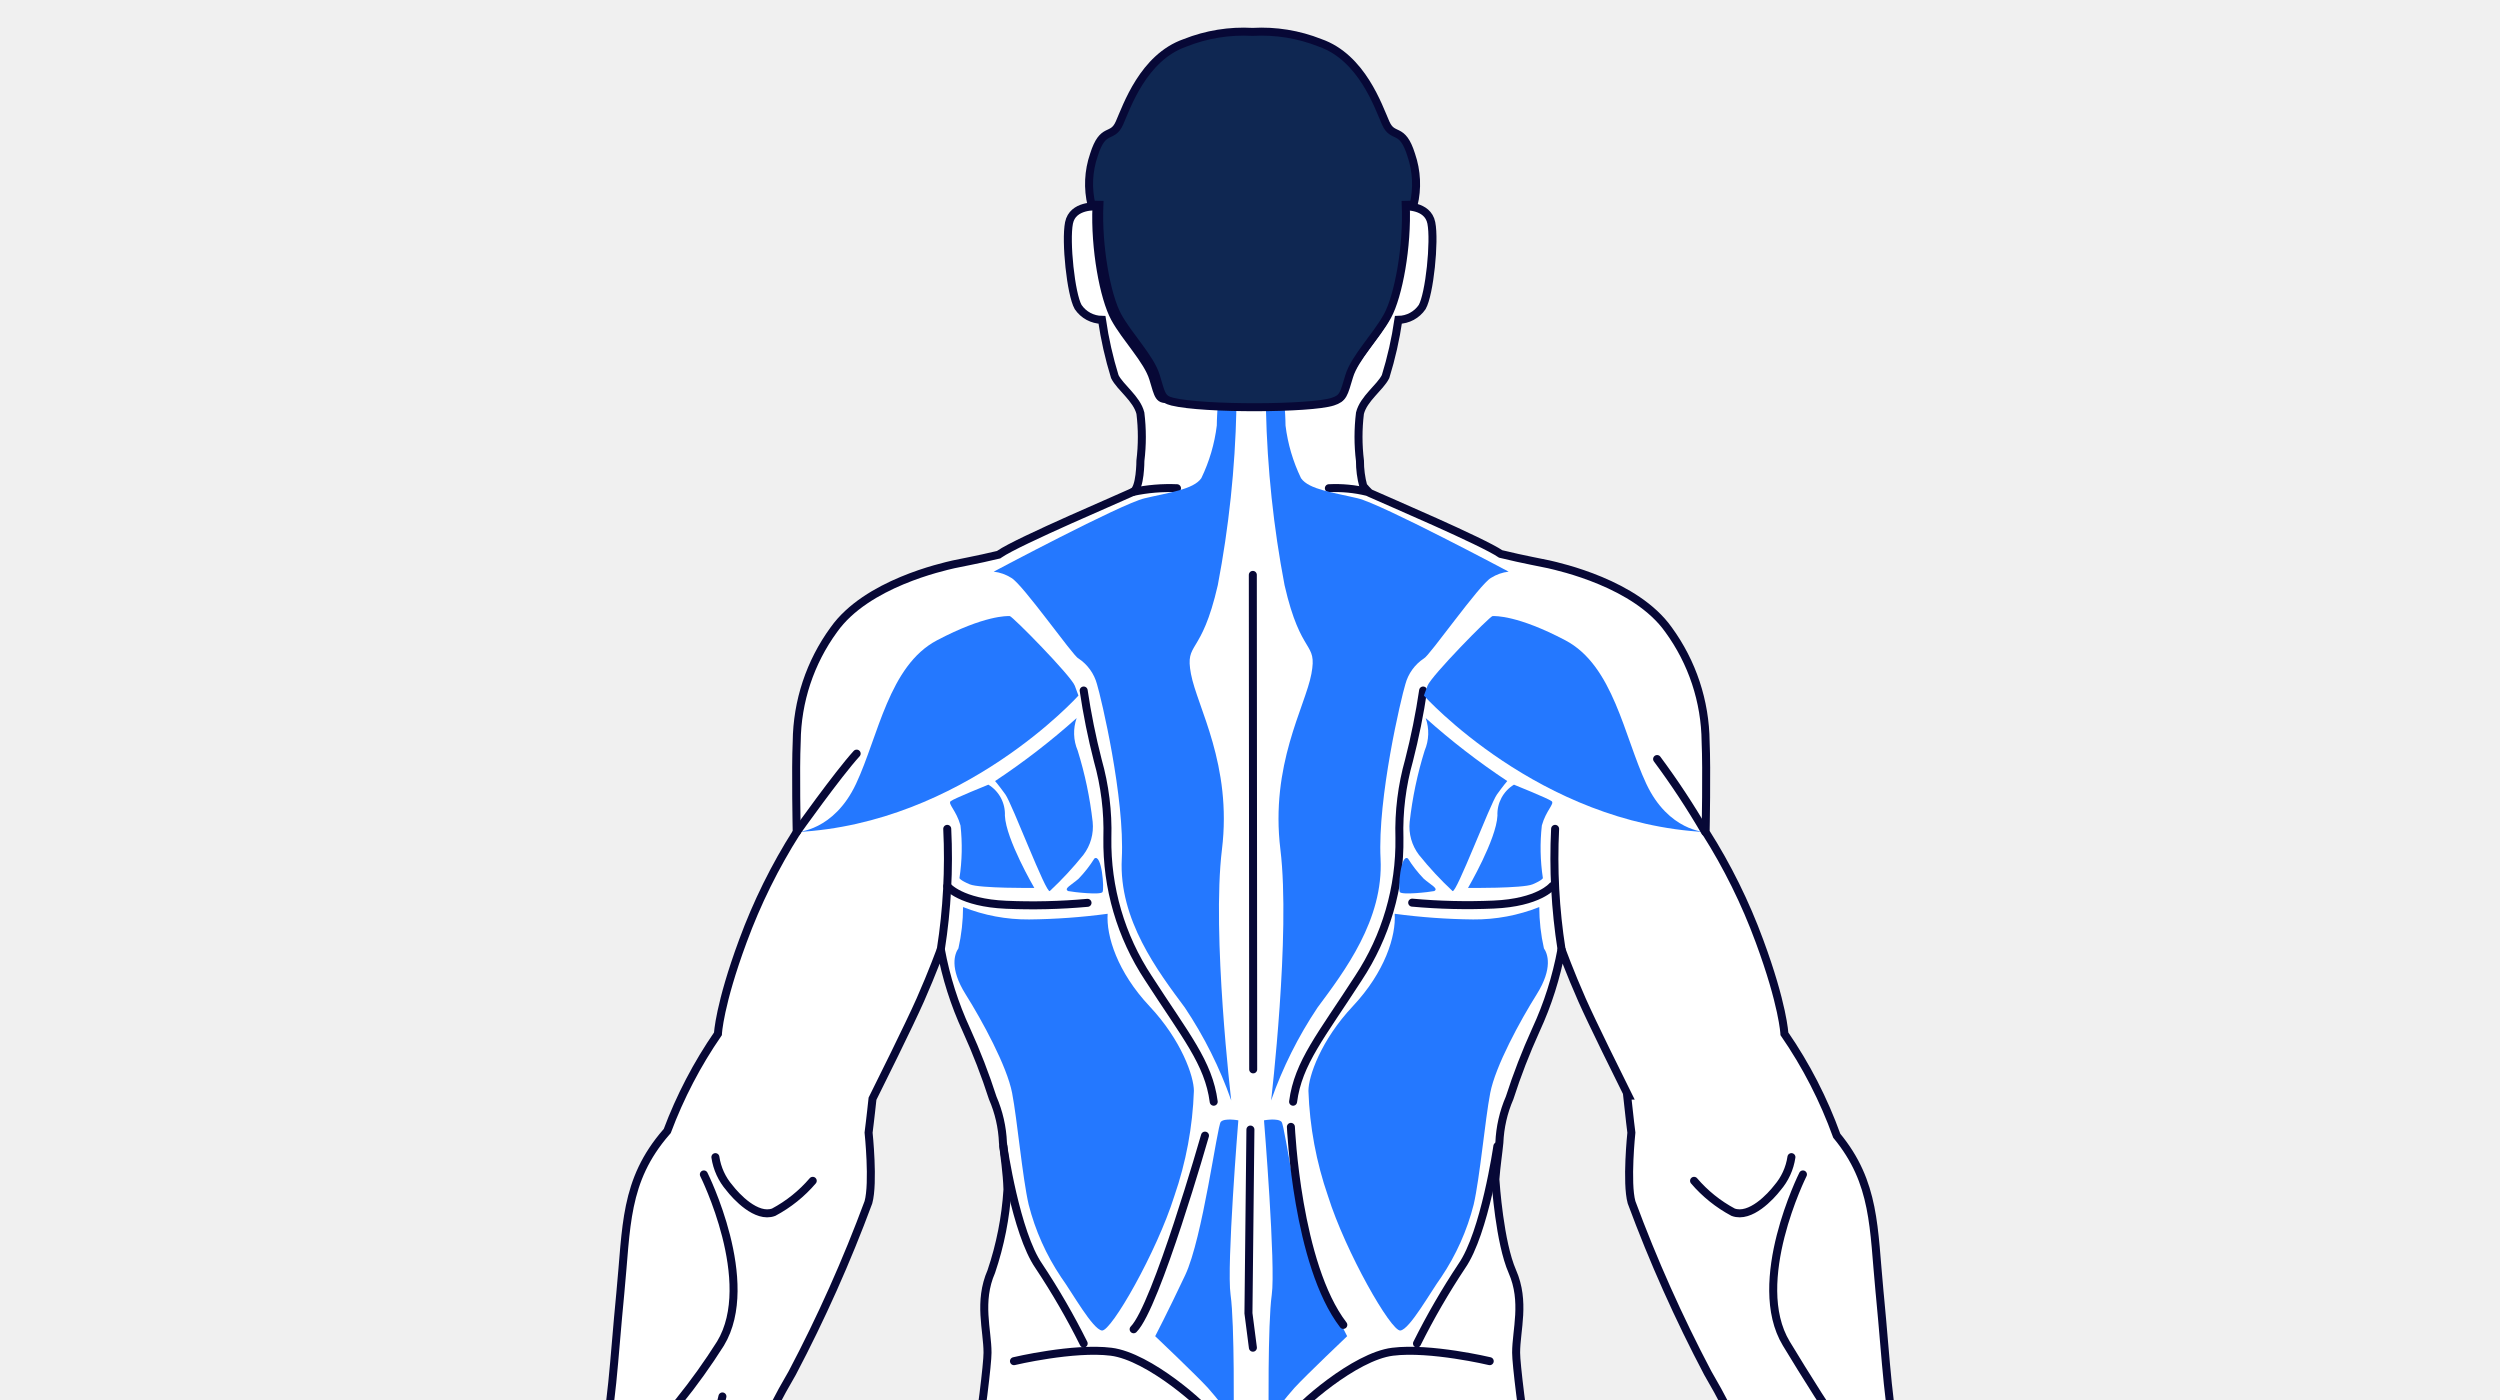
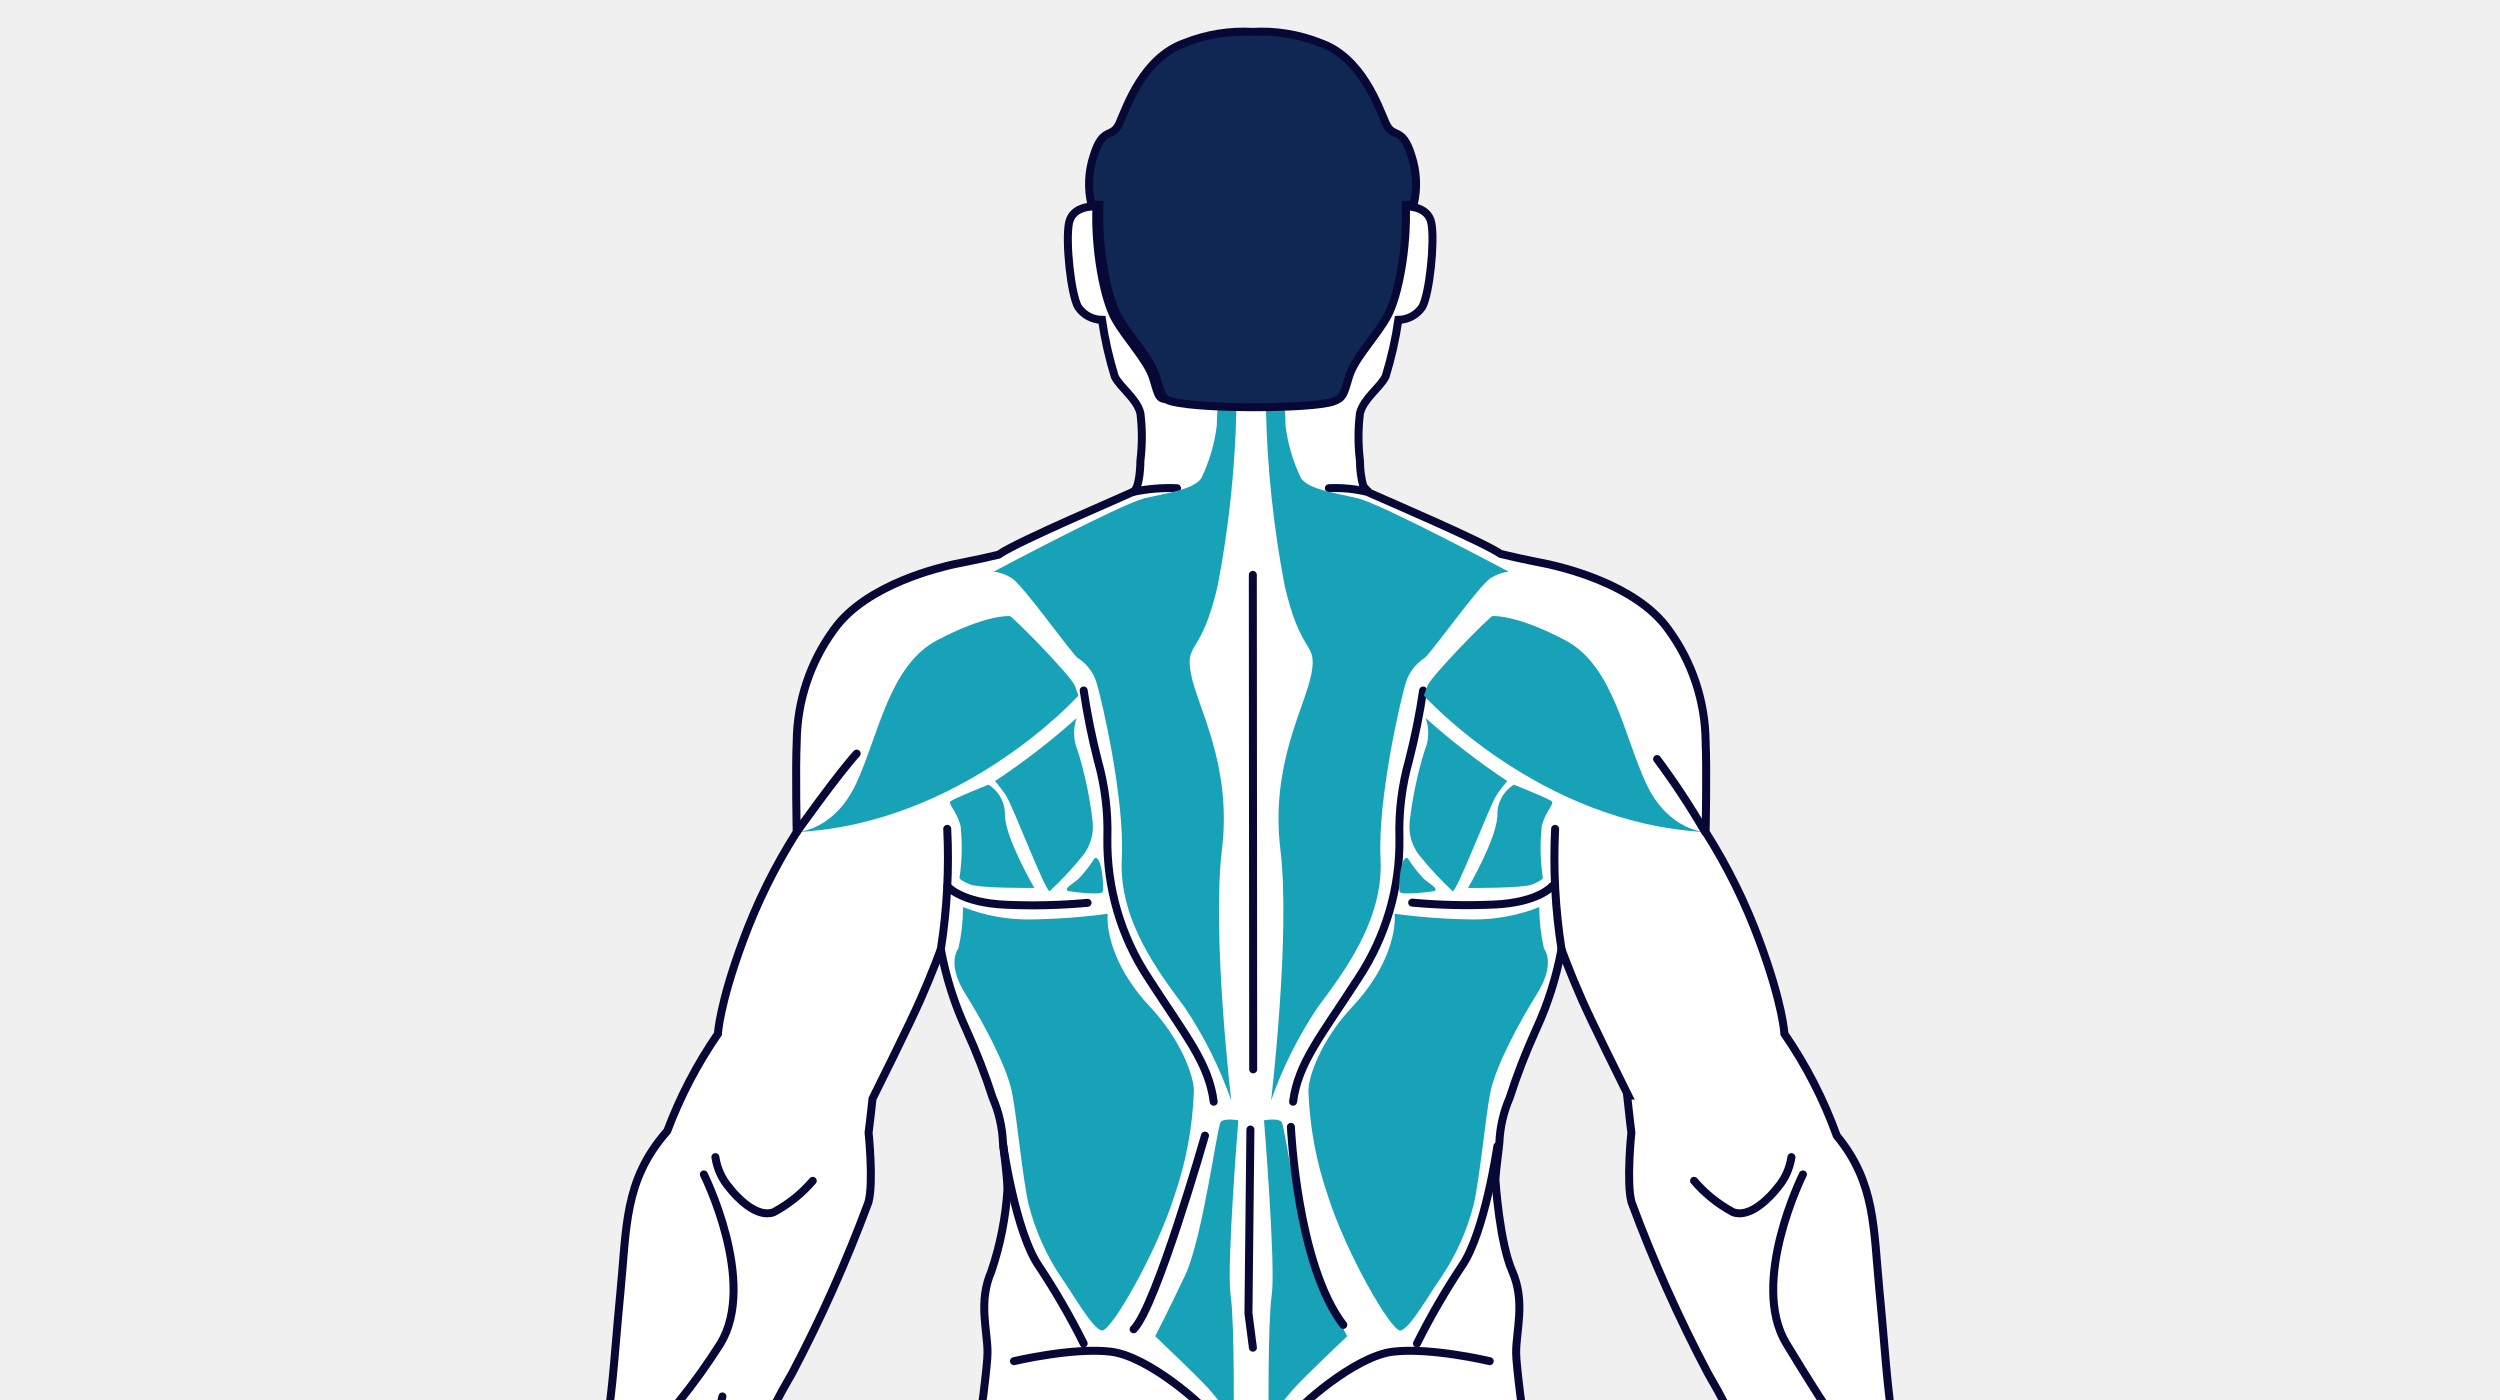
- <svg xmlns="http://www.w3.org/2000/svg" id="Layer_1" data-name="Layer 1" width="200" height="112" viewBox="0 0 200 112">
-   <defs>
-     <style>.cls-1,.cls-10,.cls-4,.cls-6,.cls-7,.cls-9{fill:none;}.cls-2{clip-path:url(#clip-path);}.cls-3{fill:#fff;}.cls-3,.cls-5,.cls-8{fill-rule:evenodd;}.cls-10,.cls-4,.cls-6,.cls-7,.cls-9{stroke:#070836;stroke-linecap:round;stroke-miterlimit:2.613;}.cls-4{stroke-width:0.64px;}.cls-5{fill:#2478ff;}.cls-6{stroke-width:0.64px;}.cls-7{stroke-width:0.64px;}.cls-8{fill:#0f2752;}.cls-9{stroke-width:0.64px;}.cls-10{stroke-width:0.64px;}</style>
+ <svg xmlns="http://www.w3.org/2000/svg" id="Layer_1" data-name="Layer 1" width="200" height="112" viewBox="0 0 200 112" version="1.1">
+   <defs id="defs1">
+     <style id="style1">.cls-1,.cls-10,.cls-4,.cls-6,.cls-7,.cls-9{fill:none;}.cls-2{clip-path:url(#clip-path);}.cls-3{fill:#fff;}.cls-3,.cls-5,.cls-8{fill-rule:evenodd;}.cls-10,.cls-4,.cls-6,.cls-7,.cls-9{stroke:#070836;stroke-linecap:round;stroke-miterlimit:2.613;}.cls-4{stroke-width:0.64px;}.cls-5{fill:#2478ff;}.cls-6{stroke-width:0.64px;}.cls-7{stroke-width:0.64px;}.cls-8{fill:#0f2752;}.cls-9{stroke-width:0.64px;}.cls-10{stroke-width:0.64px;}</style>
    <clipPath id="clip-path">
-       <rect class="cls-1" x="26.535" y="-12.16" width="146.929" height="184.32" />
+       <rect class="cls-1" x="26.535" y="-12.16" width="146.929" height="184.32" id="rect1" />
    </clipPath>
  </defs>
-   <g class="cls-2">
-     <path class="cls-3" d="M99.614,135.846h0m-19.723-91.47c-1.787.429-3.199.675-3.6.77-.871.205-6.969,1.537-9.582,5.227a15.436,15.436,0,0,0-2.972,8.967c-.103,2.203,0,7.225,0,7.225a45.637,45.637,0,0,0-4.304,8.711c-1.896,5.124-1.998,7.43-1.998,7.43a35.939,35.939,0,0,0-4.056,7.777l-.069.08c-3.401,3.913-3.164,7.599-3.686,12.908s-.673,9.51-1.549,12.531S44.618,127.22,44.349,127.47a36.117,36.117,0,0,0-4.467,3.117c-2.291,1.951-2.171,3.057-2.683,3.698a5.985,5.985,0,0,0-1.37,2.26c-.646,1.577-1.189,1.561-1.451,2.104s.364,2.089,1.413,1.808,1.837-1.763,2.41-2.342a8.883,8.883,0,0,0,1.185-1.83l-.06,1.436s-2.48,5.843-3.116,7.344-1.984,4.125-1.752,6.043,1.813.477,1.813.477,3.395-5.435,4.078-6.699,1.147-1.405,1.147-1.405-2.077,7.63-2.439,9.027-1.179,2.983,0,3.978,2.175-.921,2.175-.921,2.635-8.035,3.207-9.867,1.155-.867,1.155-.867-1.512,8.501-1.656,9.266a3.857,3.857,0,0,0,.135,2.92c.631.956,2.012.241,2.335-.363s2.369-11.126,2.795-11.455.395,1.003.637,2.477.365,5.576.666,6.106,1.794.628,1.985-.393-.275-7.853-.367-9.062.875-2.776,1.986-5.107,1.5-7.074,1.522-8.944,1.394-4.618,2.556-8.678a55.993,55.993,0,0,1,5.191-11.758,114.855,114.855,0,0,0,6.095-13.658c.432-1.57.013-5.571.013-5.571s.039-.306.102-.835c.046-.338.078-.622.099-.856.035-.308.072-.651.112-1.022.447-.895,2.94-5.904,3.825-7.906.974-2.203,1.64-4.048,1.64-4.048a26.991,26.991,0,0,0,2.05,6.456,50.8,50.8,0,0,1,2.101,5.432,10.017,10.017,0,0,1,.82,3.587c.103,1.068.322,2.344.361,3.751a25.44,25.44,0,0,1-1.293,6.553c-1.057,2.416-.302,4.681-.302,6.493s-1.963,16.156-3.624,21.592-.453,9.362-.453,13.59v4.228l22.045.453a13.93,13.93,0,0,0,1.661-5.587c.075-2.793.075-6.342.075-6.342l.906-.302h0l1.974.302s0,3.548.075,6.342a13.929,13.929,0,0,0,1.661,5.587l22.045-.453v-4.228c0-4.228,1.208-8.154-.453-13.59s-3.624-19.78-3.624-21.592.755-4.077-.302-6.493c-1.019-2.329-1.336-7.042-1.358-7.379.079-1.082.236-2.07.319-2.925a10.013,10.013,0,0,1,.82-3.587,50.777,50.777,0,0,1,2.101-5.432,26.984,26.984,0,0,0,2.05-6.456s.666,1.845,1.64,4.048c.822,1.859,3.029,6.309,3.699,7.654h-.088c.185,1.766.339,2.965.339,2.965s-.419,4.001.013,5.571A114.855,114.855,0,0,0,136.62,109.838a55.993,55.993,0,0,1,5.191,11.758c1.162,4.06,2.533,6.807,2.556,8.678s.412,6.614,1.522,8.944,2.078,3.898,1.986,5.107-.558,8.042-.367,9.062,1.684.922,1.985.393.424-4.631.666-6.106.211-2.807.637-2.477,2.472,10.851,2.795,11.455,1.704,1.319,2.335.363a3.857,3.857,0,0,0,.135-2.92c-.143-.765-1.656-9.266-1.656-9.266s.584-.965,1.155.867,3.207,9.867,3.207,9.867.996,1.915,2.175.921.363-2.58,0-3.978-2.44-9.027-2.44-9.027.463.141,1.147,1.405,4.078,6.699,4.078,6.699,1.581,1.442,1.813-.477-1.116-4.542-1.752-6.043-3.116-7.344-3.116-7.344l-.06-1.436a8.883,8.883,0,0,0,1.185,1.83c.573.58,1.361,2.062,2.41,2.342s1.674-1.265,1.413-1.808-.804-.527-1.451-2.104a5.983,5.983,0,0,0-1.37-2.26c-.512-.641-.392-1.747-2.683-3.698a36.109,36.109,0,0,0-4.467-3.117c-.27-.25-2.849-8.445-3.725-11.467-.863-2.975-1.022-7.092-1.525-12.286a3.795,3.795,0,0,0-.038-.395c-.491-5.096-.313-8.695-3.421-12.463a35.69,35.69,0,0,0-4.188-8.153s-.102-2.306-1.998-7.43a45.637,45.637,0,0,0-4.304-8.711s.102-5.022,0-7.225a15.436,15.436,0,0,0-2.972-8.967c-2.613-3.689-8.711-5.022-9.582-5.227-.419-.099-1.942-.363-3.842-.828-1.413-.975-9.073-4.244-10.48-4.878a6.869,6.869,0,0,1-.514-.555,7.725,7.725,0,0,1-.263-2.022,15.688,15.688,0,0,1,0-3.806c.293-1.171,1.61-2.049,2.049-2.928a30.009,30.009,0,0,0,1.025-4.538,2.34,2.34,0,0,0,1.903-1.025c.586-1.025,1.025-5.27.732-6.734s-2.196-1.317-2.196-1.317c.147,3.367-.586,7.319-1.464,8.93s-2.635,3.367-3.074,4.831-.439,1.757-1.317,1.61a8.665,8.665,0,0,0-1.757.091v-3.458h-9.25V31.99a9.309,9.309,0,0,0-1.875-.105c-.878.146-.878-.146-1.318-1.61s-2.196-3.22-3.074-4.831-1.61-5.563-1.464-8.93c0,0-1.903-.146-2.196,1.317s.146,5.709.732,6.734A2.34,2.34,0,0,0,88.158,25.59a30.029,30.029,0,0,0,1.025,4.538c.439.878,1.756,1.756,2.049,2.928a15.682,15.682,0,0,1,0,3.806s0,2.196-.586,2.488S81.424,43.303,79.96,44.328Z" />
-     <path class="cls-4" d="M99.614,135.846h0m-19.723-91.47c-1.787.429-3.199.675-3.6.77-.871.205-6.969,1.537-9.582,5.227a15.436,15.436,0,0,0-2.972,8.967c-.103,2.203,0,7.225,0,7.225a45.637,45.637,0,0,0-4.304,8.711c-1.896,5.124-1.998,7.43-1.998,7.43a35.939,35.939,0,0,0-4.056,7.777l-.069.08c-3.401,3.913-3.164,7.599-3.686,12.908s-.673,9.51-1.549,12.531S44.618,127.22,44.349,127.47a36.117,36.117,0,0,0-4.467,3.117c-2.291,1.951-2.171,3.057-2.683,3.698a5.985,5.985,0,0,0-1.37,2.26c-.646,1.577-1.189,1.561-1.451,2.104s.364,2.089,1.413,1.808,1.837-1.763,2.41-2.342a8.883,8.883,0,0,0,1.185-1.83l-.06,1.436s-2.48,5.843-3.116,7.344-1.984,4.125-1.752,6.043,1.813.477,1.813.477,3.395-5.435,4.078-6.699,1.147-1.405,1.147-1.405-2.077,7.63-2.439,9.027-1.179,2.983,0,3.978,2.175-.921,2.175-.921,2.635-8.035,3.207-9.867,1.155-.867,1.155-.867-1.512,8.501-1.656,9.266a3.857,3.857,0,0,0,.135,2.92c.631.956,2.012.241,2.335-.363s2.369-11.126,2.795-11.455.395,1.003.637,2.477.365,5.576.666,6.106,1.794.628,1.985-.393-.275-7.853-.367-9.062.875-2.776,1.986-5.107,1.5-7.074,1.522-8.944,1.394-4.618,2.556-8.678a55.993,55.993,0,0,1,5.191-11.758,114.855,114.855,0,0,0,6.095-13.658c.432-1.57.013-5.571.013-5.571s.039-.306.102-.835c.046-.338.078-.622.099-.856.035-.308.072-.651.112-1.022.447-.895,2.94-5.904,3.825-7.906.974-2.203,1.64-4.048,1.64-4.048a26.991,26.991,0,0,0,2.05,6.456,50.8,50.8,0,0,1,2.101,5.432,10.017,10.017,0,0,1,.82,3.587c.103,1.068.322,2.344.361,3.751a25.44,25.44,0,0,1-1.293,6.553c-1.057,2.416-.302,4.681-.302,6.493s-1.963,16.156-3.624,21.592-.453,9.362-.453,13.59v4.228l22.045.453a13.93,13.93,0,0,0,1.661-5.587c.075-2.793.075-6.342.075-6.342l.906-.302h0l1.974.302s0,3.548.075,6.342a13.929,13.929,0,0,0,1.661,5.587l22.045-.453v-4.228c0-4.228,1.208-8.154-.453-13.59s-3.624-19.78-3.624-21.592.755-4.077-.302-6.493c-1.019-2.329-1.336-7.042-1.358-7.379.079-1.082.236-2.07.319-2.925a10.013,10.013,0,0,1,.82-3.587,50.777,50.777,0,0,1,2.101-5.432,26.984,26.984,0,0,0,2.05-6.456s.666,1.845,1.64,4.048c.822,1.859,3.029,6.309,3.699,7.654h-.088c.185,1.766.339,2.965.339,2.965s-.419,4.001.013,5.571A114.855,114.855,0,0,0,136.62,109.838a55.993,55.993,0,0,1,5.191,11.758c1.162,4.06,2.533,6.807,2.556,8.678s.412,6.614,1.522,8.944,2.078,3.898,1.986,5.107-.558,8.042-.367,9.062,1.684.922,1.985.393.424-4.631.666-6.106.211-2.807.637-2.477,2.472,10.851,2.795,11.455,1.704,1.319,2.335.363a3.857,3.857,0,0,0,.135-2.92c-.143-.765-1.656-9.266-1.656-9.266s.584-.965,1.155.867,3.207,9.867,3.207,9.867.996,1.915,2.175.921.363-2.58,0-3.978-2.44-9.027-2.44-9.027.463.141,1.147,1.405,4.078,6.699,4.078,6.699,1.581,1.442,1.813-.477-1.116-4.542-1.752-6.043-3.116-7.344-3.116-7.344l-.06-1.436a8.883,8.883,0,0,0,1.185,1.83c.573.58,1.361,2.062,2.41,2.342s1.674-1.265,1.413-1.808-.804-.527-1.451-2.104a5.983,5.983,0,0,0-1.37-2.26c-.512-.641-.392-1.747-2.683-3.698a36.109,36.109,0,0,0-4.467-3.117c-.27-.25-2.849-8.445-3.725-11.467-.863-2.975-1.022-7.092-1.525-12.286a3.795,3.795,0,0,0-.038-.395c-.491-5.096-.313-8.695-3.421-12.463a35.69,35.69,0,0,0-4.188-8.153s-.102-2.306-1.998-7.43a45.637,45.637,0,0,0-4.304-8.711s.102-5.022,0-7.225a15.436,15.436,0,0,0-2.972-8.967c-2.613-3.689-8.711-5.022-9.582-5.227-.419-.099-1.942-.363-3.842-.828-1.413-.975-9.073-4.244-10.48-4.878a6.869,6.869,0,0,1-.514-.555,7.725,7.725,0,0,1-.263-2.022,15.688,15.688,0,0,1,0-3.806c.293-1.171,1.61-2.049,2.049-2.928a30.009,30.009,0,0,0,1.025-4.538,2.34,2.34,0,0,0,1.903-1.025c.586-1.025,1.025-5.27.732-6.734s-2.196-1.317-2.196-1.317c.147,3.367-.586,7.319-1.464,8.93s-2.635,3.367-3.074,4.831-.439,1.757-1.317,1.61a8.665,8.665,0,0,0-1.757.091v-3.458h-9.25V31.99a9.309,9.309,0,0,0-1.875-.105c-.878.146-.878-.146-1.318-1.61s-2.196-3.22-3.074-4.831-1.61-5.563-1.464-8.93c0,0-1.903-.146-2.196,1.317s.146,5.709.732,6.734A2.34,2.34,0,0,0,88.158,25.59a30.029,30.029,0,0,0,1.025,4.538c.439.878,1.756,1.756,2.049,2.928a15.682,15.682,0,0,1,0,3.806s0,2.196-.586,2.488S81.424,43.303,79.96,44.328Z" />
-     <path class="cls-5" d="M63.736,66.566s2.968-.067,4.75-3.867,2.627-9.448,6.469-11.472,5.619-1.942,5.825-1.942,4.917,4.792,5.206,5.577l.289.785S77.063,65.893,63.736,66.566" />
-     <path class="cls-6" d="M86.694,55.241a54.861,54.861,0,0,0,1.127,5.585,20.582,20.582,0,0,1,.769,6.2,19.813,19.813,0,0,0,3.28,11.222c2.972,4.612,4.817,6.764,5.227,9.89" />
-     <path class="cls-6" d="M75.266,75.942a47.167,47.167,0,0,0,.513-9.634" />
-     <path class="cls-6" d="M75.787,70.894s1.069,1.333,4.707,1.487a48.701,48.701,0,0,0,6.508-.154" />
-     <path class="cls-6" d="M80.265,91.696s.997,6.921,2.842,9.585a57.773,57.773,0,0,1,3.587,6.2" />
-     <path class="cls-6" d="M65.019,94.466a10.788,10.788,0,0,1-3.126,2.511C60.51,97.49,58.87,95.696,58.358,95.03a4.838,4.838,0,0,1-1.127-2.46" />
-     <path class="cls-4" d="M56.308,93.954s4.304,8.608,1.332,13.528a49.403,49.403,0,0,1-7.155,8.863" />
-     <path class="cls-6" d="M100.226,45.991s.028,38.124.029,39.559" />
-     <path class="cls-6" d="M113.85,55.241a54.852,54.852,0,0,1-1.127,5.585,20.582,20.582,0,0,0-.769,6.2,19.814,19.814,0,0,1-3.28,11.222c-2.972,4.612-4.817,6.764-5.227,9.89" />
-     <path class="cls-6" d="M124.922,75.942a47.167,47.167,0,0,1-.513-9.634" />
-     <path class="cls-6" d="M124.19,70.879s-1.069,1.333-4.707,1.487a48.691,48.691,0,0,1-6.508-.154" />
-     <path class="cls-6" d="M119.788,91.696s-.997,6.921-2.842,9.585a57.792,57.792,0,0,0-3.587,6.2" />
-     <path class="cls-6" d="M135.525,94.466a10.787,10.787,0,0,0,3.126,2.511c1.383.512,3.023-1.281,3.536-1.947a4.839,4.839,0,0,0,1.127-2.46" />
-     <path class="cls-4" d="M144.235,93.954s-4.304,8.608-1.332,13.528,8.254,13.145,8.953,12.388.209-3.395.209-3.395" />
-     <path class="cls-7" d="M90.646,39.351a14.088,14.088,0,0,1,3.513-.293" />
-     <path class="cls-7" d="M109.383,39.351a10.643,10.643,0,0,0-3.074-.293" />
-     <path class="cls-7" d="M97.122,113.575c-.679-1.057-5.209-5.058-8.229-5.436s-7.776.755-7.776.755" />
-     <polyline class="cls-6" points="100.033 90.365 99.876 105.061 100.232 107.816" />
-     <path class="cls-7" d="M103.173,113.575c.679-1.057,5.209-5.058,8.229-5.436s7.776.755,7.776.755" />
-     <path class="cls-7" d="M96.399,90.849s-3.91,13.695-5.708,15.492" />
-     <path class="cls-7" d="M57.794,111.715S55.64,120.568,55.64,124.12s1.141,1.784,1.141,1.784" />
-     <path class="cls-5" d="M98.912,32.761a85.157,85.157,0,0,1-1.487,14.046c-1.322,5.784-2.644,4.462-2.148,7.106s3.305,7.271,2.479,14.047.744,20.078.744,20.078a33.038,33.038,0,0,0-3.717-7.437c-2.148-2.892-5.288-7.023-5.04-11.898s-1.652-12.89-1.983-13.964a3.584,3.584,0,0,0-1.487-2.066c-.413-.165-4.462-5.949-5.371-6.445a3.348,3.348,0,0,0-1.405-.496S89.659,40.32,91.56,39.866s3.925-.702,4.545-1.611a13.42,13.42,0,0,0,1.239-4.214c0-.496.055-1.324.055-1.324Z" />
-     <path class="cls-5" d="M87.55,68.682a9.887,9.887,0,0,1-1.259,1.613c-.551.492-1.22.787-.84.99.392.083,2.582.33,2.747.083s-.062-3.119-.648-2.685" />
-     <path class="cls-5" d="M86.132,57.444a3.601,3.601,0,0,0,.083,2.603,30.671,30.671,0,0,1,1.198,5.701,3.729,3.729,0,0,1-.744,2.644,27.706,27.706,0,0,1-2.685,2.892c-.289.248-3.015-6.982-3.552-7.726s-.826-1.074-.826-1.074a56.911,56.911,0,0,0,6.527-5.04" />
-     <path class="cls-5" d="M82.746,71.036s-4.379.041-5.164-.289-.826-.496-.826-.496a16.053,16.053,0,0,0,.083-4.214c-.331-1.198-1.033-1.735-.785-1.942s3.016-1.322,3.016-1.322a2.76,2.76,0,0,1,1.322,2.479c.083,1.9,2.355,5.784,2.355,5.784" />
-     <path class="cls-5" d="M88.613,73.102a51.136,51.136,0,0,1-6.28.454,14.007,14.007,0,0,1-5.288-.992,15.175,15.175,0,0,1-.372,3.305c-.289.413-.744,1.57.578,3.677s3.305,5.743,3.718,7.891.827,6.776,1.322,8.924a18.671,18.671,0,0,0,2.603,5.825c.868,1.198,2.521,4.173,3.264,4.255s4.379-6.28,5.784-10.742a28.787,28.787,0,0,0,1.57-8.428c0-1.157-.992-4.049-3.553-6.775s-3.47-5.619-3.347-7.396" />
-     <path class="cls-5" d="M99.067,89.627s-1.115-.207-1.405.124-1.446,9.295-2.851,12.27-2.396,4.875-2.396,4.875,3.222,3.057,4.214,4.131a27.951,27.951,0,0,1,2.066,2.644s.083-7.767-.248-10.081.62-13.964.62-13.964" />
-     <path class="cls-5" d="M136.451,66.566s-2.968-.067-4.75-3.867-2.627-9.448-6.469-11.472-5.619-1.942-5.825-1.942-4.917,4.792-5.206,5.577l-.289.785s9.213,10.246,22.539,10.918" />
-     <path class="cls-5" d="M101.276,32.761a85.157,85.157,0,0,0,1.487,14.046c1.322,5.784,2.644,4.462,2.148,7.106s-3.305,7.271-2.479,14.047-.744,20.078-.744,20.078a33.038,33.038,0,0,1,3.717-7.437c2.148-2.892,5.288-7.023,5.04-11.898s1.652-12.89,1.983-13.964a3.584,3.584,0,0,1,1.487-2.066c.413-.165,4.462-5.949,5.371-6.445a3.348,3.348,0,0,1,1.405-.496s-10.164-5.412-12.064-5.866-3.925-.702-4.545-1.611a13.421,13.421,0,0,1-1.24-4.214c0-.496-.055-1.324-.055-1.324Z" />
-     <path class="cls-5" d="M112.638,68.682a9.89,9.89,0,0,0,1.259,1.613c.551.492,1.22.787.841.99-.393.083-2.582.33-2.747.083s.062-3.119.648-2.685" />
-     <path class="cls-5" d="M114.055,57.444a3.601,3.601,0,0,1-.083,2.603,30.663,30.663,0,0,0-1.198,5.701,3.729,3.729,0,0,0,.744,2.644,27.696,27.696,0,0,0,2.685,2.892c.289.248,3.015-6.982,3.552-7.726s.826-1.074.826-1.074a56.911,56.911,0,0,1-6.527-5.04" />
-     <path class="cls-5" d="M117.441,71.036s4.379.041,5.164-.289.826-.496.826-.496a16.053,16.053,0,0,1-.083-4.214c.331-1.198,1.033-1.735.785-1.942s-3.016-1.322-3.016-1.322a2.76,2.76,0,0,0-1.322,2.479c-.083,1.9-2.355,5.784-2.355,5.784" />
-     <path class="cls-5" d="M111.574,73.102a51.136,51.136,0,0,0,6.28.454,14.007,14.007,0,0,0,5.288-.992,15.175,15.175,0,0,0,.372,3.305c.289.413.744,1.57-.578,3.677s-3.305,5.743-3.718,7.891-.827,6.776-1.323,8.924a18.669,18.669,0,0,1-2.603,5.825c-.868,1.198-2.521,4.173-3.264,4.255s-4.379-6.28-5.784-10.742a28.787,28.787,0,0,1-1.57-8.428c0-1.157.992-4.049,3.553-6.775s3.47-5.619,3.347-7.396" />
-     <path class="cls-5" d="M101.12,89.627s1.115-.207,1.405.124,1.446,9.295,2.851,12.27,2.396,4.875,2.396,4.875-3.222,3.057-4.214,4.131a27.951,27.951,0,0,0-2.066,2.644s-.083-7.767.248-10.081-.62-13.964-.62-13.964" />
-     <path class="cls-8" d="M87.513,12.394a7.164,7.164,0,0,0-.187,4.015,3.085,3.085,0,0,1,.625-.032c-.146,3.355.584,7.294,1.459,8.899s2.626,3.355,3.063,4.814.451,1.832,1.313,2.042c2.501.611,11.07.578,12.838,0,.843-.276.875-.584,1.313-2.042s2.188-3.209,3.064-4.814,1.605-5.544,1.459-8.899a3.085,3.085,0,0,1,.625.032,7.165,7.165,0,0,0-.187-4.015c-.729-2.334-1.459-1.236-2.042-2.549s-1.897-5.252-5.252-6.419a12.661,12.661,0,0,0-5.398-.875,12.661,12.661,0,0,0-5.398.875c-3.355,1.167-4.668,5.106-5.252,6.419S88.243,10.06,87.513,12.394Z" />
-     <path class="cls-9" d="M87.513,12.394a7.164,7.164,0,0,0-.187,4.015,3.085,3.085,0,0,1,.625-.032c-.146,3.355.584,7.294,1.459,8.899s2.626,3.355,3.063,4.814.451,1.832,1.313,2.042c2.501.611,11.07.578,12.838,0,.843-.276.875-.584,1.313-2.042s2.188-3.209,3.064-4.814,1.605-5.544,1.459-8.899a3.085,3.085,0,0,1,.625.032,7.165,7.165,0,0,0-.187-4.015c-.729-2.334-1.459-1.236-2.042-2.549s-1.897-5.252-5.252-6.419a12.661,12.661,0,0,0-5.398-.875,12.661,12.661,0,0,0-5.398.875c-3.355,1.167-4.668,5.106-5.252,6.419S88.243,10.06,87.513,12.394Z" />
-     <path class="cls-10" d="M63.736,66.565s3.275-4.607,4.796-6.276" />
-     <path class="cls-10" d="M136.415,66.563a62.433,62.433,0,0,0-3.847-5.84" />
-     <path class="cls-7" d="M103.272,90.15s.483,11.015,4.193,15.842" />
+   <g class="cls-2" clip-path="url(#clip-path)" id="g40">
+     <path class="cls-3" d="M99.614,135.846h0m-19.723-91.47c-1.787.429-3.199.675-3.6.77-.871.205-6.969,1.537-9.582,5.227a15.436,15.436,0,0,0-2.972,8.967c-.103,2.203,0,7.225,0,7.225a45.637,45.637,0,0,0-4.304,8.711c-1.896,5.124-1.998,7.43-1.998,7.43a35.939,35.939,0,0,0-4.056,7.777l-.069.08c-3.401,3.913-3.164,7.599-3.686,12.908s-.673,9.51-1.549,12.531S44.618,127.22,44.349,127.47a36.117,36.117,0,0,0-4.467,3.117c-2.291,1.951-2.171,3.057-2.683,3.698a5.985,5.985,0,0,0-1.37,2.26c-.646,1.577-1.189,1.561-1.451,2.104s.364,2.089,1.413,1.808,1.837-1.763,2.41-2.342a8.883,8.883,0,0,0,1.185-1.83l-.06,1.436s-2.48,5.843-3.116,7.344-1.984,4.125-1.752,6.043,1.813.477,1.813.477,3.395-5.435,4.078-6.699,1.147-1.405,1.147-1.405-2.077,7.63-2.439,9.027-1.179,2.983,0,3.978,2.175-.921,2.175-.921,2.635-8.035,3.207-9.867,1.155-.867,1.155-.867-1.512,8.501-1.656,9.266a3.857,3.857,0,0,0,.135,2.92c.631.956,2.012.241,2.335-.363s2.369-11.126,2.795-11.455.395,1.003.637,2.477.365,5.576.666,6.106,1.794.628,1.985-.393-.275-7.853-.367-9.062.875-2.776,1.986-5.107,1.5-7.074,1.522-8.944,1.394-4.618,2.556-8.678a55.993,55.993,0,0,1,5.191-11.758,114.855,114.855,0,0,0,6.095-13.658c.432-1.57.013-5.571.013-5.571s.039-.306.102-.835c.046-.338.078-.622.099-.856.035-.308.072-.651.112-1.022.447-.895,2.94-5.904,3.825-7.906.974-2.203,1.64-4.048,1.64-4.048a26.991,26.991,0,0,0,2.05,6.456,50.8,50.8,0,0,1,2.101,5.432,10.017,10.017,0,0,1,.82,3.587c.103,1.068.322,2.344.361,3.751a25.44,25.44,0,0,1-1.293,6.553c-1.057,2.416-.302,4.681-.302,6.493s-1.963,16.156-3.624,21.592-.453,9.362-.453,13.59v4.228l22.045.453a13.93,13.93,0,0,0,1.661-5.587c.075-2.793.075-6.342.075-6.342l.906-.302h0l1.974.302s0,3.548.075,6.342a13.929,13.929,0,0,0,1.661,5.587l22.045-.453v-4.228c0-4.228,1.208-8.154-.453-13.59s-3.624-19.78-3.624-21.592.755-4.077-.302-6.493c-1.019-2.329-1.336-7.042-1.358-7.379.079-1.082.236-2.07.319-2.925a10.013,10.013,0,0,1,.82-3.587,50.777,50.777,0,0,1,2.101-5.432,26.984,26.984,0,0,0,2.05-6.456s.666,1.845,1.64,4.048c.822,1.859,3.029,6.309,3.699,7.654h-.088c.185,1.766.339,2.965.339,2.965s-.419,4.001.013,5.571A114.855,114.855,0,0,0,136.62,109.838a55.993,55.993,0,0,1,5.191,11.758c1.162,4.06,2.533,6.807,2.556,8.678s.412,6.614,1.522,8.944,2.078,3.898,1.986,5.107-.558,8.042-.367,9.062,1.684.922,1.985.393.424-4.631.666-6.106.211-2.807.637-2.477,2.472,10.851,2.795,11.455,1.704,1.319,2.335.363a3.857,3.857,0,0,0,.135-2.92c-.143-.765-1.656-9.266-1.656-9.266s.584-.965,1.155.867,3.207,9.867,3.207,9.867.996,1.915,2.175.921.363-2.58,0-3.978-2.44-9.027-2.44-9.027.463.141,1.147,1.405,4.078,6.699,4.078,6.699,1.581,1.442,1.813-.477-1.116-4.542-1.752-6.043-3.116-7.344-3.116-7.344l-.06-1.436a8.883,8.883,0,0,0,1.185,1.83c.573.58,1.361,2.062,2.41,2.342s1.674-1.265,1.413-1.808-.804-.527-1.451-2.104a5.983,5.983,0,0,0-1.37-2.26c-.512-.641-.392-1.747-2.683-3.698a36.109,36.109,0,0,0-4.467-3.117c-.27-.25-2.849-8.445-3.725-11.467-.863-2.975-1.022-7.092-1.525-12.286a3.795,3.795,0,0,0-.038-.395c-.491-5.096-.313-8.695-3.421-12.463a35.69,35.69,0,0,0-4.188-8.153s-.102-2.306-1.998-7.43a45.637,45.637,0,0,0-4.304-8.711s.102-5.022,0-7.225a15.436,15.436,0,0,0-2.972-8.967c-2.613-3.689-8.711-5.022-9.582-5.227-.419-.099-1.942-.363-3.842-.828-1.413-.975-9.073-4.244-10.48-4.878a6.869,6.869,0,0,1-.514-.555,7.725,7.725,0,0,1-.263-2.022,15.688,15.688,0,0,1,0-3.806c.293-1.171,1.61-2.049,2.049-2.928a30.009,30.009,0,0,0,1.025-4.538,2.34,2.34,0,0,0,1.903-1.025c.586-1.025,1.025-5.27.732-6.734s-2.196-1.317-2.196-1.317c.147,3.367-.586,7.319-1.464,8.93s-2.635,3.367-3.074,4.831-.439,1.757-1.317,1.61a8.665,8.665,0,0,0-1.757.091v-3.458h-9.25V31.99a9.309,9.309,0,0,0-1.875-.105c-.878.146-.878-.146-1.318-1.61s-2.196-3.22-3.074-4.831-1.61-5.563-1.464-8.93c0,0-1.903-.146-2.196,1.317s.146,5.709.732,6.734A2.34,2.34,0,0,0,88.158,25.59a30.029,30.029,0,0,0,1.025,4.538c.439.878,1.756,1.756,2.049,2.928a15.682,15.682,0,0,1,0,3.806s0,2.196-.586,2.488S81.424,43.303,79.96,44.328Z" id="path1" />
+     <path class="cls-4" d="M99.614,135.846h0m-19.723-91.47c-1.787.429-3.199.675-3.6.77-.871.205-6.969,1.537-9.582,5.227a15.436,15.436,0,0,0-2.972,8.967c-.103,2.203,0,7.225,0,7.225a45.637,45.637,0,0,0-4.304,8.711c-1.896,5.124-1.998,7.43-1.998,7.43a35.939,35.939,0,0,0-4.056,7.777l-.069.08c-3.401,3.913-3.164,7.599-3.686,12.908s-.673,9.51-1.549,12.531S44.618,127.22,44.349,127.47a36.117,36.117,0,0,0-4.467,3.117c-2.291,1.951-2.171,3.057-2.683,3.698a5.985,5.985,0,0,0-1.37,2.26c-.646,1.577-1.189,1.561-1.451,2.104s.364,2.089,1.413,1.808,1.837-1.763,2.41-2.342a8.883,8.883,0,0,0,1.185-1.83l-.06,1.436s-2.48,5.843-3.116,7.344-1.984,4.125-1.752,6.043,1.813.477,1.813.477,3.395-5.435,4.078-6.699,1.147-1.405,1.147-1.405-2.077,7.63-2.439,9.027-1.179,2.983,0,3.978,2.175-.921,2.175-.921,2.635-8.035,3.207-9.867,1.155-.867,1.155-.867-1.512,8.501-1.656,9.266a3.857,3.857,0,0,0,.135,2.92c.631.956,2.012.241,2.335-.363s2.369-11.126,2.795-11.455.395,1.003.637,2.477.365,5.576.666,6.106,1.794.628,1.985-.393-.275-7.853-.367-9.062.875-2.776,1.986-5.107,1.5-7.074,1.522-8.944,1.394-4.618,2.556-8.678a55.993,55.993,0,0,1,5.191-11.758,114.855,114.855,0,0,0,6.095-13.658c.432-1.57.013-5.571.013-5.571s.039-.306.102-.835c.046-.338.078-.622.099-.856.035-.308.072-.651.112-1.022.447-.895,2.94-5.904,3.825-7.906.974-2.203,1.64-4.048,1.64-4.048a26.991,26.991,0,0,0,2.05,6.456,50.8,50.8,0,0,1,2.101,5.432,10.017,10.017,0,0,1,.82,3.587c.103,1.068.322,2.344.361,3.751a25.44,25.44,0,0,1-1.293,6.553c-1.057,2.416-.302,4.681-.302,6.493s-1.963,16.156-3.624,21.592-.453,9.362-.453,13.59v4.228l22.045.453a13.93,13.93,0,0,0,1.661-5.587c.075-2.793.075-6.342.075-6.342l.906-.302h0l1.974.302s0,3.548.075,6.342a13.929,13.929,0,0,0,1.661,5.587l22.045-.453v-4.228c0-4.228,1.208-8.154-.453-13.59s-3.624-19.78-3.624-21.592.755-4.077-.302-6.493c-1.019-2.329-1.336-7.042-1.358-7.379.079-1.082.236-2.07.319-2.925a10.013,10.013,0,0,1,.82-3.587,50.777,50.777,0,0,1,2.101-5.432,26.984,26.984,0,0,0,2.05-6.456s.666,1.845,1.64,4.048c.822,1.859,3.029,6.309,3.699,7.654h-.088c.185,1.766.339,2.965.339,2.965s-.419,4.001.013,5.571A114.855,114.855,0,0,0,136.62,109.838a55.993,55.993,0,0,1,5.191,11.758c1.162,4.06,2.533,6.807,2.556,8.678s.412,6.614,1.522,8.944,2.078,3.898,1.986,5.107-.558,8.042-.367,9.062,1.684.922,1.985.393.424-4.631.666-6.106.211-2.807.637-2.477,2.472,10.851,2.795,11.455,1.704,1.319,2.335.363a3.857,3.857,0,0,0,.135-2.92c-.143-.765-1.656-9.266-1.656-9.266s.584-.965,1.155.867,3.207,9.867,3.207,9.867.996,1.915,2.175.921.363-2.58,0-3.978-2.44-9.027-2.44-9.027.463.141,1.147,1.405,4.078,6.699,4.078,6.699,1.581,1.442,1.813-.477-1.116-4.542-1.752-6.043-3.116-7.344-3.116-7.344l-.06-1.436a8.883,8.883,0,0,0,1.185,1.83c.573.58,1.361,2.062,2.41,2.342s1.674-1.265,1.413-1.808-.804-.527-1.451-2.104a5.983,5.983,0,0,0-1.37-2.26c-.512-.641-.392-1.747-2.683-3.698a36.109,36.109,0,0,0-4.467-3.117c-.27-.25-2.849-8.445-3.725-11.467-.863-2.975-1.022-7.092-1.525-12.286a3.795,3.795,0,0,0-.038-.395c-.491-5.096-.313-8.695-3.421-12.463a35.69,35.69,0,0,0-4.188-8.153s-.102-2.306-1.998-7.43a45.637,45.637,0,0,0-4.304-8.711s.102-5.022,0-7.225a15.436,15.436,0,0,0-2.972-8.967c-2.613-3.689-8.711-5.022-9.582-5.227-.419-.099-1.942-.363-3.842-.828-1.413-.975-9.073-4.244-10.48-4.878a6.869,6.869,0,0,1-.514-.555,7.725,7.725,0,0,1-.263-2.022,15.688,15.688,0,0,1,0-3.806c.293-1.171,1.61-2.049,2.049-2.928a30.009,30.009,0,0,0,1.025-4.538,2.34,2.34,0,0,0,1.903-1.025c.586-1.025,1.025-5.27.732-6.734s-2.196-1.317-2.196-1.317c.147,3.367-.586,7.319-1.464,8.93s-2.635,3.367-3.074,4.831-.439,1.757-1.317,1.61a8.665,8.665,0,0,0-1.757.091v-3.458h-9.25V31.99a9.309,9.309,0,0,0-1.875-.105c-.878.146-.878-.146-1.318-1.61s-2.196-3.22-3.074-4.831-1.61-5.563-1.464-8.93c0,0-1.903-.146-2.196,1.317s.146,5.709.732,6.734A2.34,2.34,0,0,0,88.158,25.59a30.029,30.029,0,0,0,1.025,4.538c.439.878,1.756,1.756,2.049,2.928a15.682,15.682,0,0,1,0,3.806s0,2.196-.586,2.488S81.424,43.303,79.96,44.328Z" id="path2" />
+     <path class="cls-5" d="M63.736,66.566s2.968-.067,4.75-3.867,2.627-9.448,6.469-11.472,5.619-1.942,5.825-1.942,4.917,4.792,5.206,5.577l.289.785S77.063,65.893,63.736,66.566" id="path3" style="fill:#17a2b8" />
+     <path class="cls-6" d="M86.694,55.241a54.861,54.861,0,0,0,1.127,5.585,20.582,20.582,0,0,1,.769,6.2,19.813,19.813,0,0,0,3.28,11.222c2.972,4.612,4.817,6.764,5.227,9.89" id="path4" />
+     <path class="cls-6" d="M75.266,75.942a47.167,47.167,0,0,0,.513-9.634" id="path5" />
+     <path class="cls-6" d="M75.787,70.894s1.069,1.333,4.707,1.487a48.701,48.701,0,0,0,6.508-.154" id="path6" />
+     <path class="cls-6" d="M80.265,91.696s.997,6.921,2.842,9.585a57.773,57.773,0,0,1,3.587,6.2" id="path7" />
+     <path class="cls-6" d="M65.019,94.466a10.788,10.788,0,0,1-3.126,2.511C60.51,97.49,58.87,95.696,58.358,95.03a4.838,4.838,0,0,1-1.127-2.46" id="path8" />
+     <path class="cls-4" d="M56.308,93.954s4.304,8.608,1.332,13.528a49.403,49.403,0,0,1-7.155,8.863" id="path9" />
+     <path class="cls-6" d="M100.226,45.991s.028,38.124.029,39.559" id="path10" />
+     <path class="cls-6" d="M113.85,55.241a54.852,54.852,0,0,1-1.127,5.585,20.582,20.582,0,0,0-.769,6.2,19.814,19.814,0,0,1-3.28,11.222c-2.972,4.612-4.817,6.764-5.227,9.89" id="path11" />
+     <path class="cls-6" d="M124.922,75.942a47.167,47.167,0,0,1-.513-9.634" id="path12" />
+     <path class="cls-6" d="M124.19,70.879s-1.069,1.333-4.707,1.487a48.691,48.691,0,0,1-6.508-.154" id="path13" />
+     <path class="cls-6" d="M119.788,91.696s-.997,6.921-2.842,9.585a57.792,57.792,0,0,0-3.587,6.2" id="path14" />
+     <path class="cls-6" d="M135.525,94.466a10.787,10.787,0,0,0,3.126,2.511c1.383.512,3.023-1.281,3.536-1.947a4.839,4.839,0,0,0,1.127-2.46" id="path15" />
+     <path class="cls-4" d="M144.235,93.954s-4.304,8.608-1.332,13.528,8.254,13.145,8.953,12.388.209-3.395.209-3.395" id="path16" />
+     <path class="cls-7" d="M90.646,39.351a14.088,14.088,0,0,1,3.513-.293" id="path17" />
+     <path class="cls-7" d="M109.383,39.351a10.643,10.643,0,0,0-3.074-.293" id="path18" />
+     <path class="cls-7" d="M97.122,113.575c-.679-1.057-5.209-5.058-8.229-5.436s-7.776.755-7.776.755" id="path19" />
+     <polyline class="cls-6" points="100.033 90.365 99.876 105.061 100.232 107.816" id="polyline19" />
+     <path class="cls-7" d="M103.173,113.575c.679-1.057,5.209-5.058,8.229-5.436s7.776.755,7.776.755" id="path20" />
+     <path class="cls-7" d="M96.399,90.849s-3.91,13.695-5.708,15.492" id="path21" />
+     <path class="cls-7" d="M57.794,111.715S55.64,120.568,55.64,124.12s1.141,1.784,1.141,1.784" id="path22" />
+     <path class="cls-5" d="M98.912,32.761a85.157,85.157,0,0,1-1.487,14.046c-1.322,5.784-2.644,4.462-2.148,7.106s3.305,7.271,2.479,14.047.744,20.078.744,20.078a33.038,33.038,0,0,0-3.717-7.437c-2.148-2.892-5.288-7.023-5.04-11.898s-1.652-12.89-1.983-13.964a3.584,3.584,0,0,0-1.487-2.066c-.413-.165-4.462-5.949-5.371-6.445a3.348,3.348,0,0,0-1.405-.496S89.659,40.32,91.56,39.866s3.925-.702,4.545-1.611a13.42,13.42,0,0,0,1.239-4.214c0-.496.055-1.324.055-1.324Z" id="path23" style="fill:#17a2b8" />
+     <path class="cls-5" d="M87.55,68.682a9.887,9.887,0,0,1-1.259,1.613c-.551.492-1.22.787-.84.99.392.083,2.582.33,2.747.083s-.062-3.119-.648-2.685" id="path24" style="fill:#17a2b8" />
+     <path class="cls-5" d="M86.132,57.444a3.601,3.601,0,0,0,.083,2.603,30.671,30.671,0,0,1,1.198,5.701,3.729,3.729,0,0,1-.744,2.644,27.706,27.706,0,0,1-2.685,2.892c-.289.248-3.015-6.982-3.552-7.726s-.826-1.074-.826-1.074a56.911,56.911,0,0,0,6.527-5.04" id="path25" style="fill:#17a2b8" />
+     <path class="cls-5" d="M82.746,71.036s-4.379.041-5.164-.289-.826-.496-.826-.496a16.053,16.053,0,0,0,.083-4.214c-.331-1.198-1.033-1.735-.785-1.942s3.016-1.322,3.016-1.322a2.76,2.76,0,0,1,1.322,2.479c.083,1.9,2.355,5.784,2.355,5.784" id="path26" style="fill:#17a2b8" />
+     <path class="cls-5" d="M88.613,73.102a51.136,51.136,0,0,1-6.28.454,14.007,14.007,0,0,1-5.288-.992,15.175,15.175,0,0,1-.372,3.305c-.289.413-.744,1.57.578,3.677s3.305,5.743,3.718,7.891.827,6.776,1.322,8.924a18.671,18.671,0,0,0,2.603,5.825c.868,1.198,2.521,4.173,3.264,4.255s4.379-6.28,5.784-10.742a28.787,28.787,0,0,0,1.57-8.428c0-1.157-.992-4.049-3.553-6.775s-3.47-5.619-3.347-7.396" id="path27" style="fill:#17a2b8" />
+     <path class="cls-5" d="M99.067,89.627s-1.115-.207-1.405.124-1.446,9.295-2.851,12.27-2.396,4.875-2.396,4.875,3.222,3.057,4.214,4.131a27.951,27.951,0,0,1,2.066,2.644s.083-7.767-.248-10.081.62-13.964.62-13.964" id="path28" style="fill:#17a2b8" />
+     <path class="cls-5" d="M136.451,66.566s-2.968-.067-4.75-3.867-2.627-9.448-6.469-11.472-5.619-1.942-5.825-1.942-4.917,4.792-5.206,5.577l-.289.785s9.213,10.246,22.539,10.918" id="path29" style="fill:#17a2b8" />
+     <path class="cls-5" d="M101.276,32.761a85.157,85.157,0,0,0,1.487,14.046c1.322,5.784,2.644,4.462,2.148,7.106s-3.305,7.271-2.479,14.047-.744,20.078-.744,20.078a33.038,33.038,0,0,1,3.717-7.437c2.148-2.892,5.288-7.023,5.04-11.898s1.652-12.89,1.983-13.964a3.584,3.584,0,0,1,1.487-2.066c.413-.165,4.462-5.949,5.371-6.445a3.348,3.348,0,0,1,1.405-.496s-10.164-5.412-12.064-5.866-3.925-.702-4.545-1.611a13.421,13.421,0,0,1-1.24-4.214c0-.496-.055-1.324-.055-1.324Z" id="path30" style="fill:#17a2b8" />
+     <path class="cls-5" d="M112.638,68.682a9.89,9.89,0,0,0,1.259,1.613c.551.492,1.22.787.841.99-.393.083-2.582.33-2.747.083s.062-3.119.648-2.685" id="path31" style="fill:#17a2b8" />
+     <path class="cls-5" d="M114.055,57.444a3.601,3.601,0,0,1-.083,2.603,30.663,30.663,0,0,0-1.198,5.701,3.729,3.729,0,0,0,.744,2.644,27.696,27.696,0,0,0,2.685,2.892c.289.248,3.015-6.982,3.552-7.726s.826-1.074.826-1.074a56.911,56.911,0,0,1-6.527-5.04" id="path32" style="fill:#17a2b8" />
+     <path class="cls-5" d="M117.441,71.036s4.379.041,5.164-.289.826-.496.826-.496a16.053,16.053,0,0,1-.083-4.214c.331-1.198,1.033-1.735.785-1.942s-3.016-1.322-3.016-1.322a2.76,2.76,0,0,0-1.322,2.479c-.083,1.9-2.355,5.784-2.355,5.784" id="path33" style="fill:#17a2b8" />
+     <path class="cls-5" d="M111.574,73.102a51.136,51.136,0,0,0,6.28.454,14.007,14.007,0,0,0,5.288-.992,15.175,15.175,0,0,0,.372,3.305c.289.413.744,1.57-.578,3.677s-3.305,5.743-3.718,7.891-.827,6.776-1.323,8.924a18.669,18.669,0,0,1-2.603,5.825c-.868,1.198-2.521,4.173-3.264,4.255s-4.379-6.28-5.784-10.742a28.787,28.787,0,0,1-1.57-8.428c0-1.157.992-4.049,3.553-6.775s3.47-5.619,3.347-7.396" id="path34" style="fill:#17a2b8" />
+     <path class="cls-5" d="M101.12,89.627s1.115-.207,1.405.124,1.446,9.295,2.851,12.27,2.396,4.875,2.396,4.875-3.222,3.057-4.214,4.131a27.951,27.951,0,0,0-2.066,2.644s-.083-7.767.248-10.081-.62-13.964-.62-13.964" id="path35" style="fill:#17a2b8" />
+     <path class="cls-8" d="M87.513,12.394a7.164,7.164,0,0,0-.187,4.015,3.085,3.085,0,0,1,.625-.032c-.146,3.355.584,7.294,1.459,8.899s2.626,3.355,3.063,4.814.451,1.832,1.313,2.042c2.501.611,11.07.578,12.838,0,.843-.276.875-.584,1.313-2.042s2.188-3.209,3.064-4.814,1.605-5.544,1.459-8.899a3.085,3.085,0,0,1,.625.032,7.165,7.165,0,0,0-.187-4.015c-.729-2.334-1.459-1.236-2.042-2.549s-1.897-5.252-5.252-6.419a12.661,12.661,0,0,0-5.398-.875,12.661,12.661,0,0,0-5.398.875c-3.355,1.167-4.668,5.106-5.252,6.419S88.243,10.06,87.513,12.394Z" id="path36" />
+     <path class="cls-9" d="M87.513,12.394a7.164,7.164,0,0,0-.187,4.015,3.085,3.085,0,0,1,.625-.032c-.146,3.355.584,7.294,1.459,8.899s2.626,3.355,3.063,4.814.451,1.832,1.313,2.042c2.501.611,11.07.578,12.838,0,.843-.276.875-.584,1.313-2.042s2.188-3.209,3.064-4.814,1.605-5.544,1.459-8.899a3.085,3.085,0,0,1,.625.032,7.165,7.165,0,0,0-.187-4.015c-.729-2.334-1.459-1.236-2.042-2.549s-1.897-5.252-5.252-6.419a12.661,12.661,0,0,0-5.398-.875,12.661,12.661,0,0,0-5.398.875c-3.355,1.167-4.668,5.106-5.252,6.419S88.243,10.06,87.513,12.394Z" id="path37" />
+     <path class="cls-10" d="M63.736,66.565s3.275-4.607,4.796-6.276" id="path38" />
+     <path class="cls-10" d="M136.415,66.563a62.433,62.433,0,0,0-3.847-5.84" id="path39" />
+     <path class="cls-7" d="M103.272,90.15s.483,11.015,4.193,15.842" id="path40" />
  </g>
</svg>
